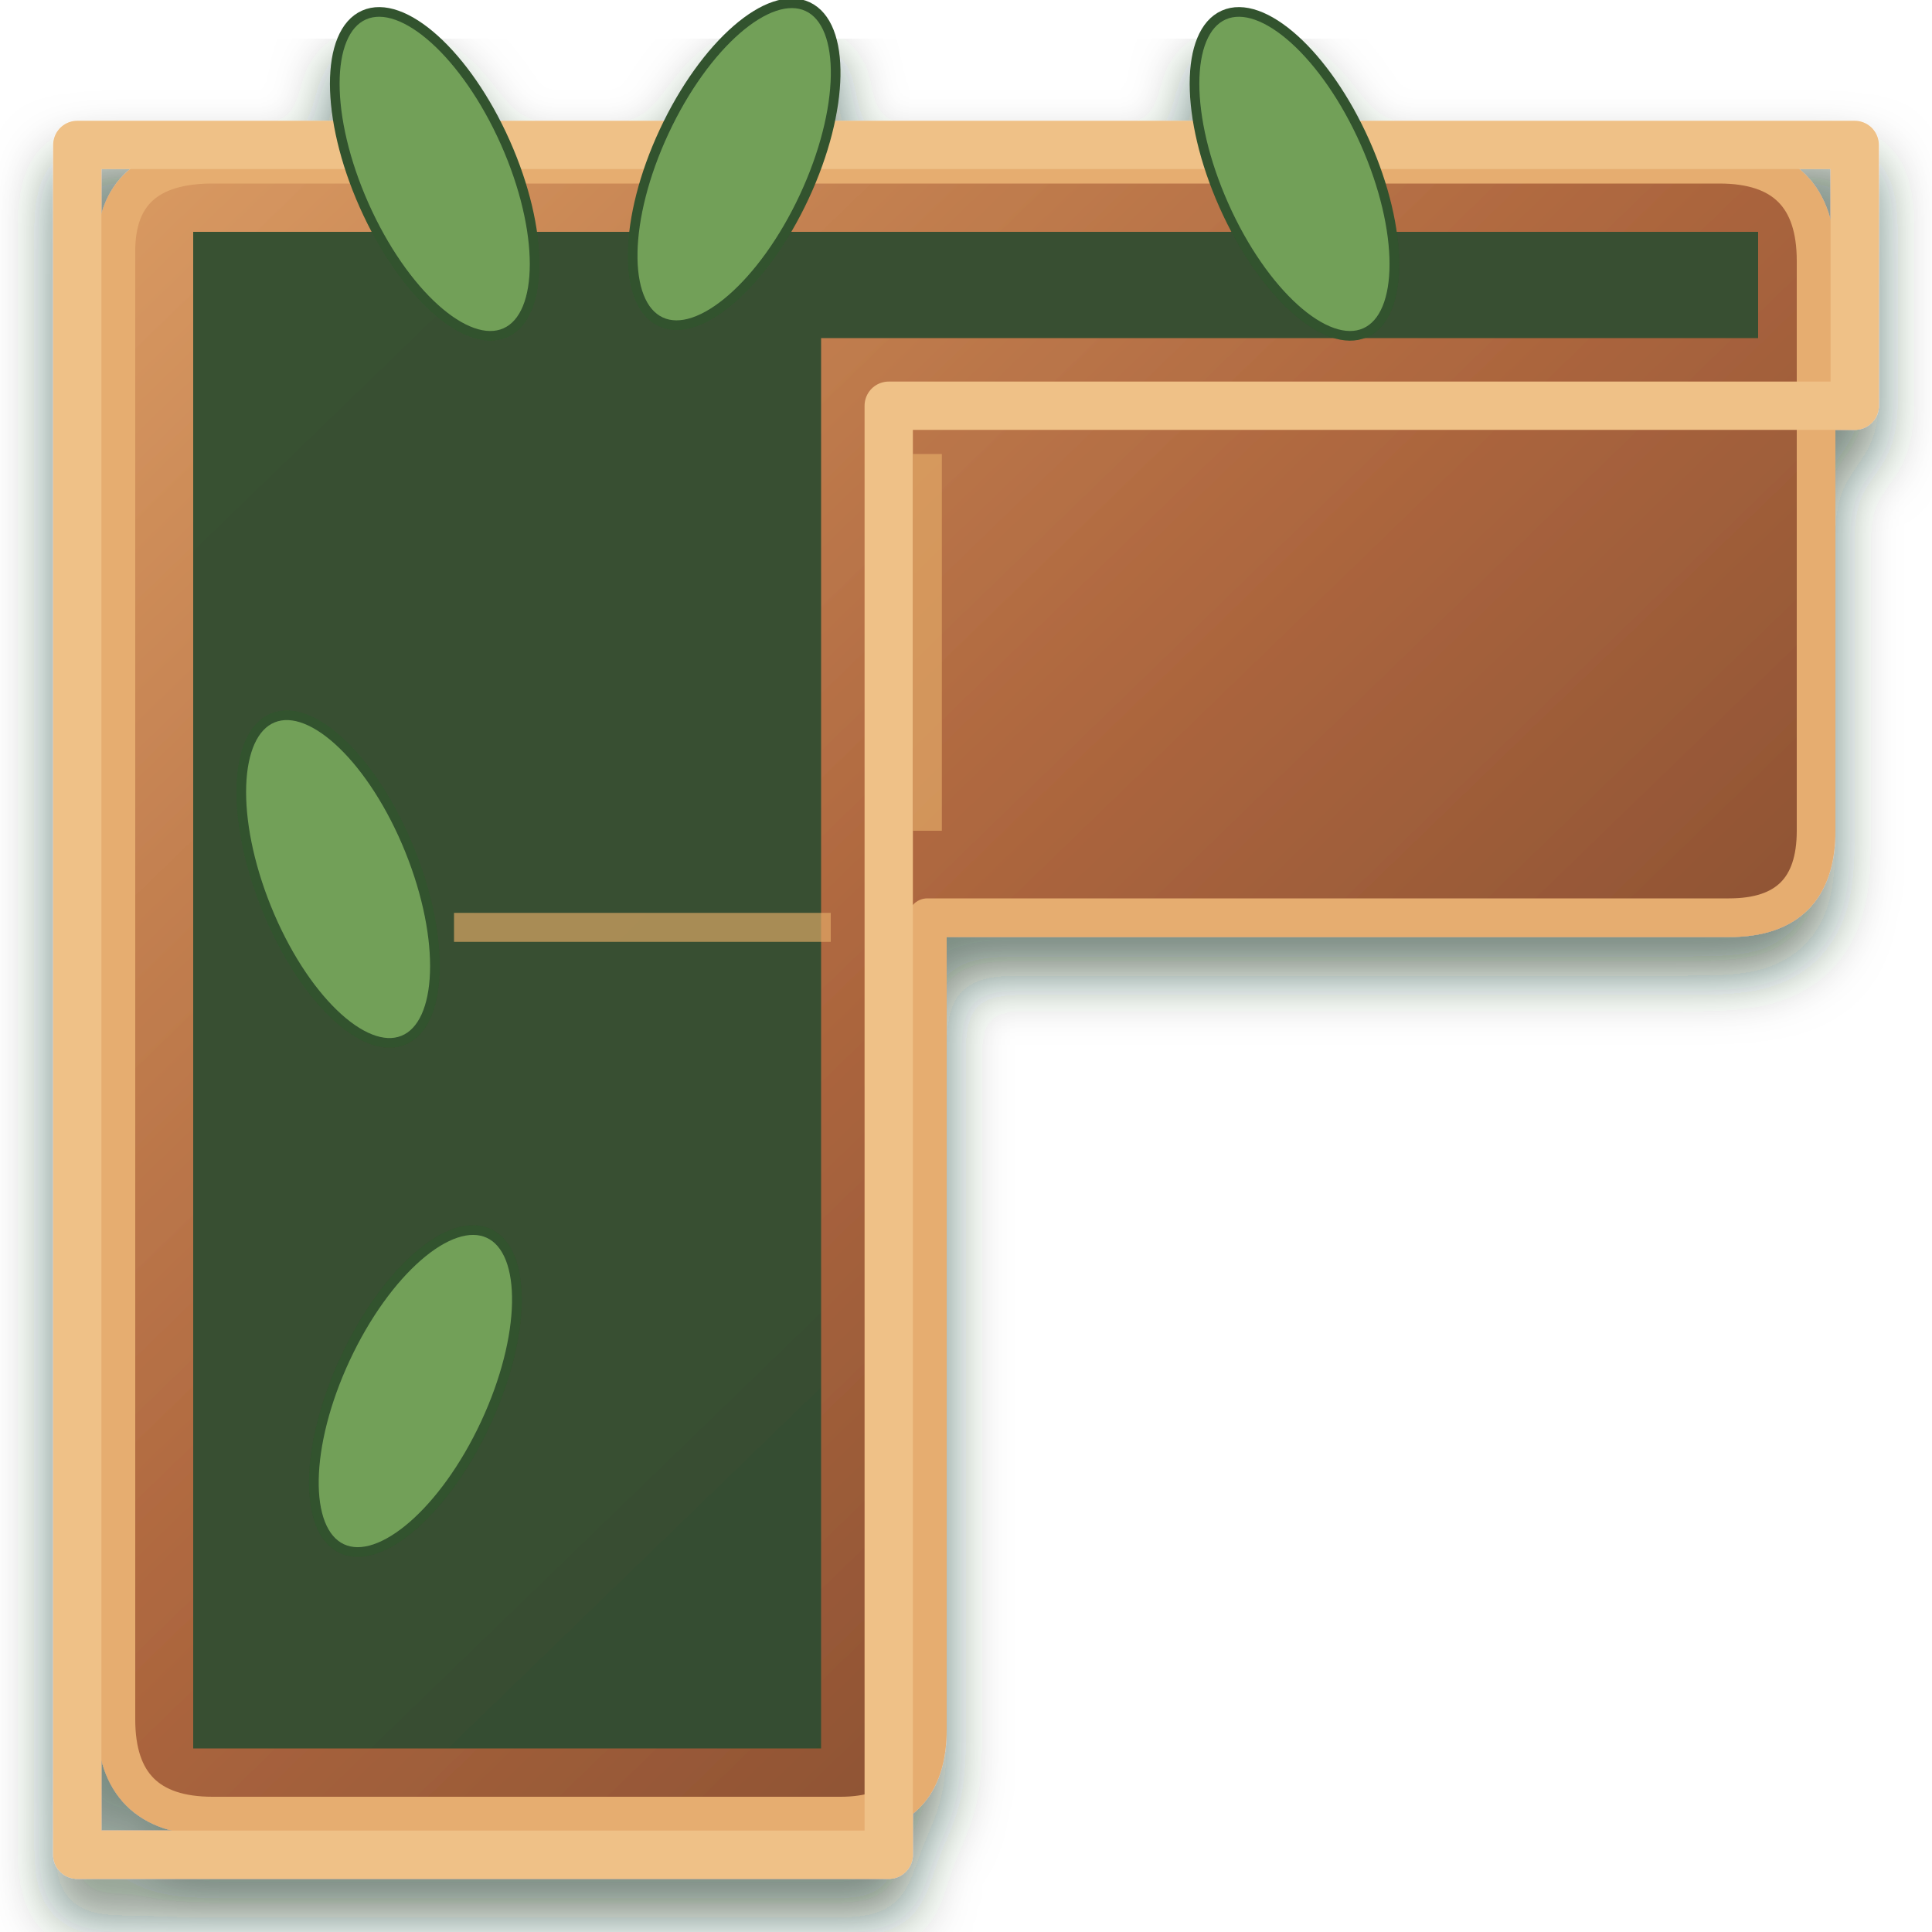
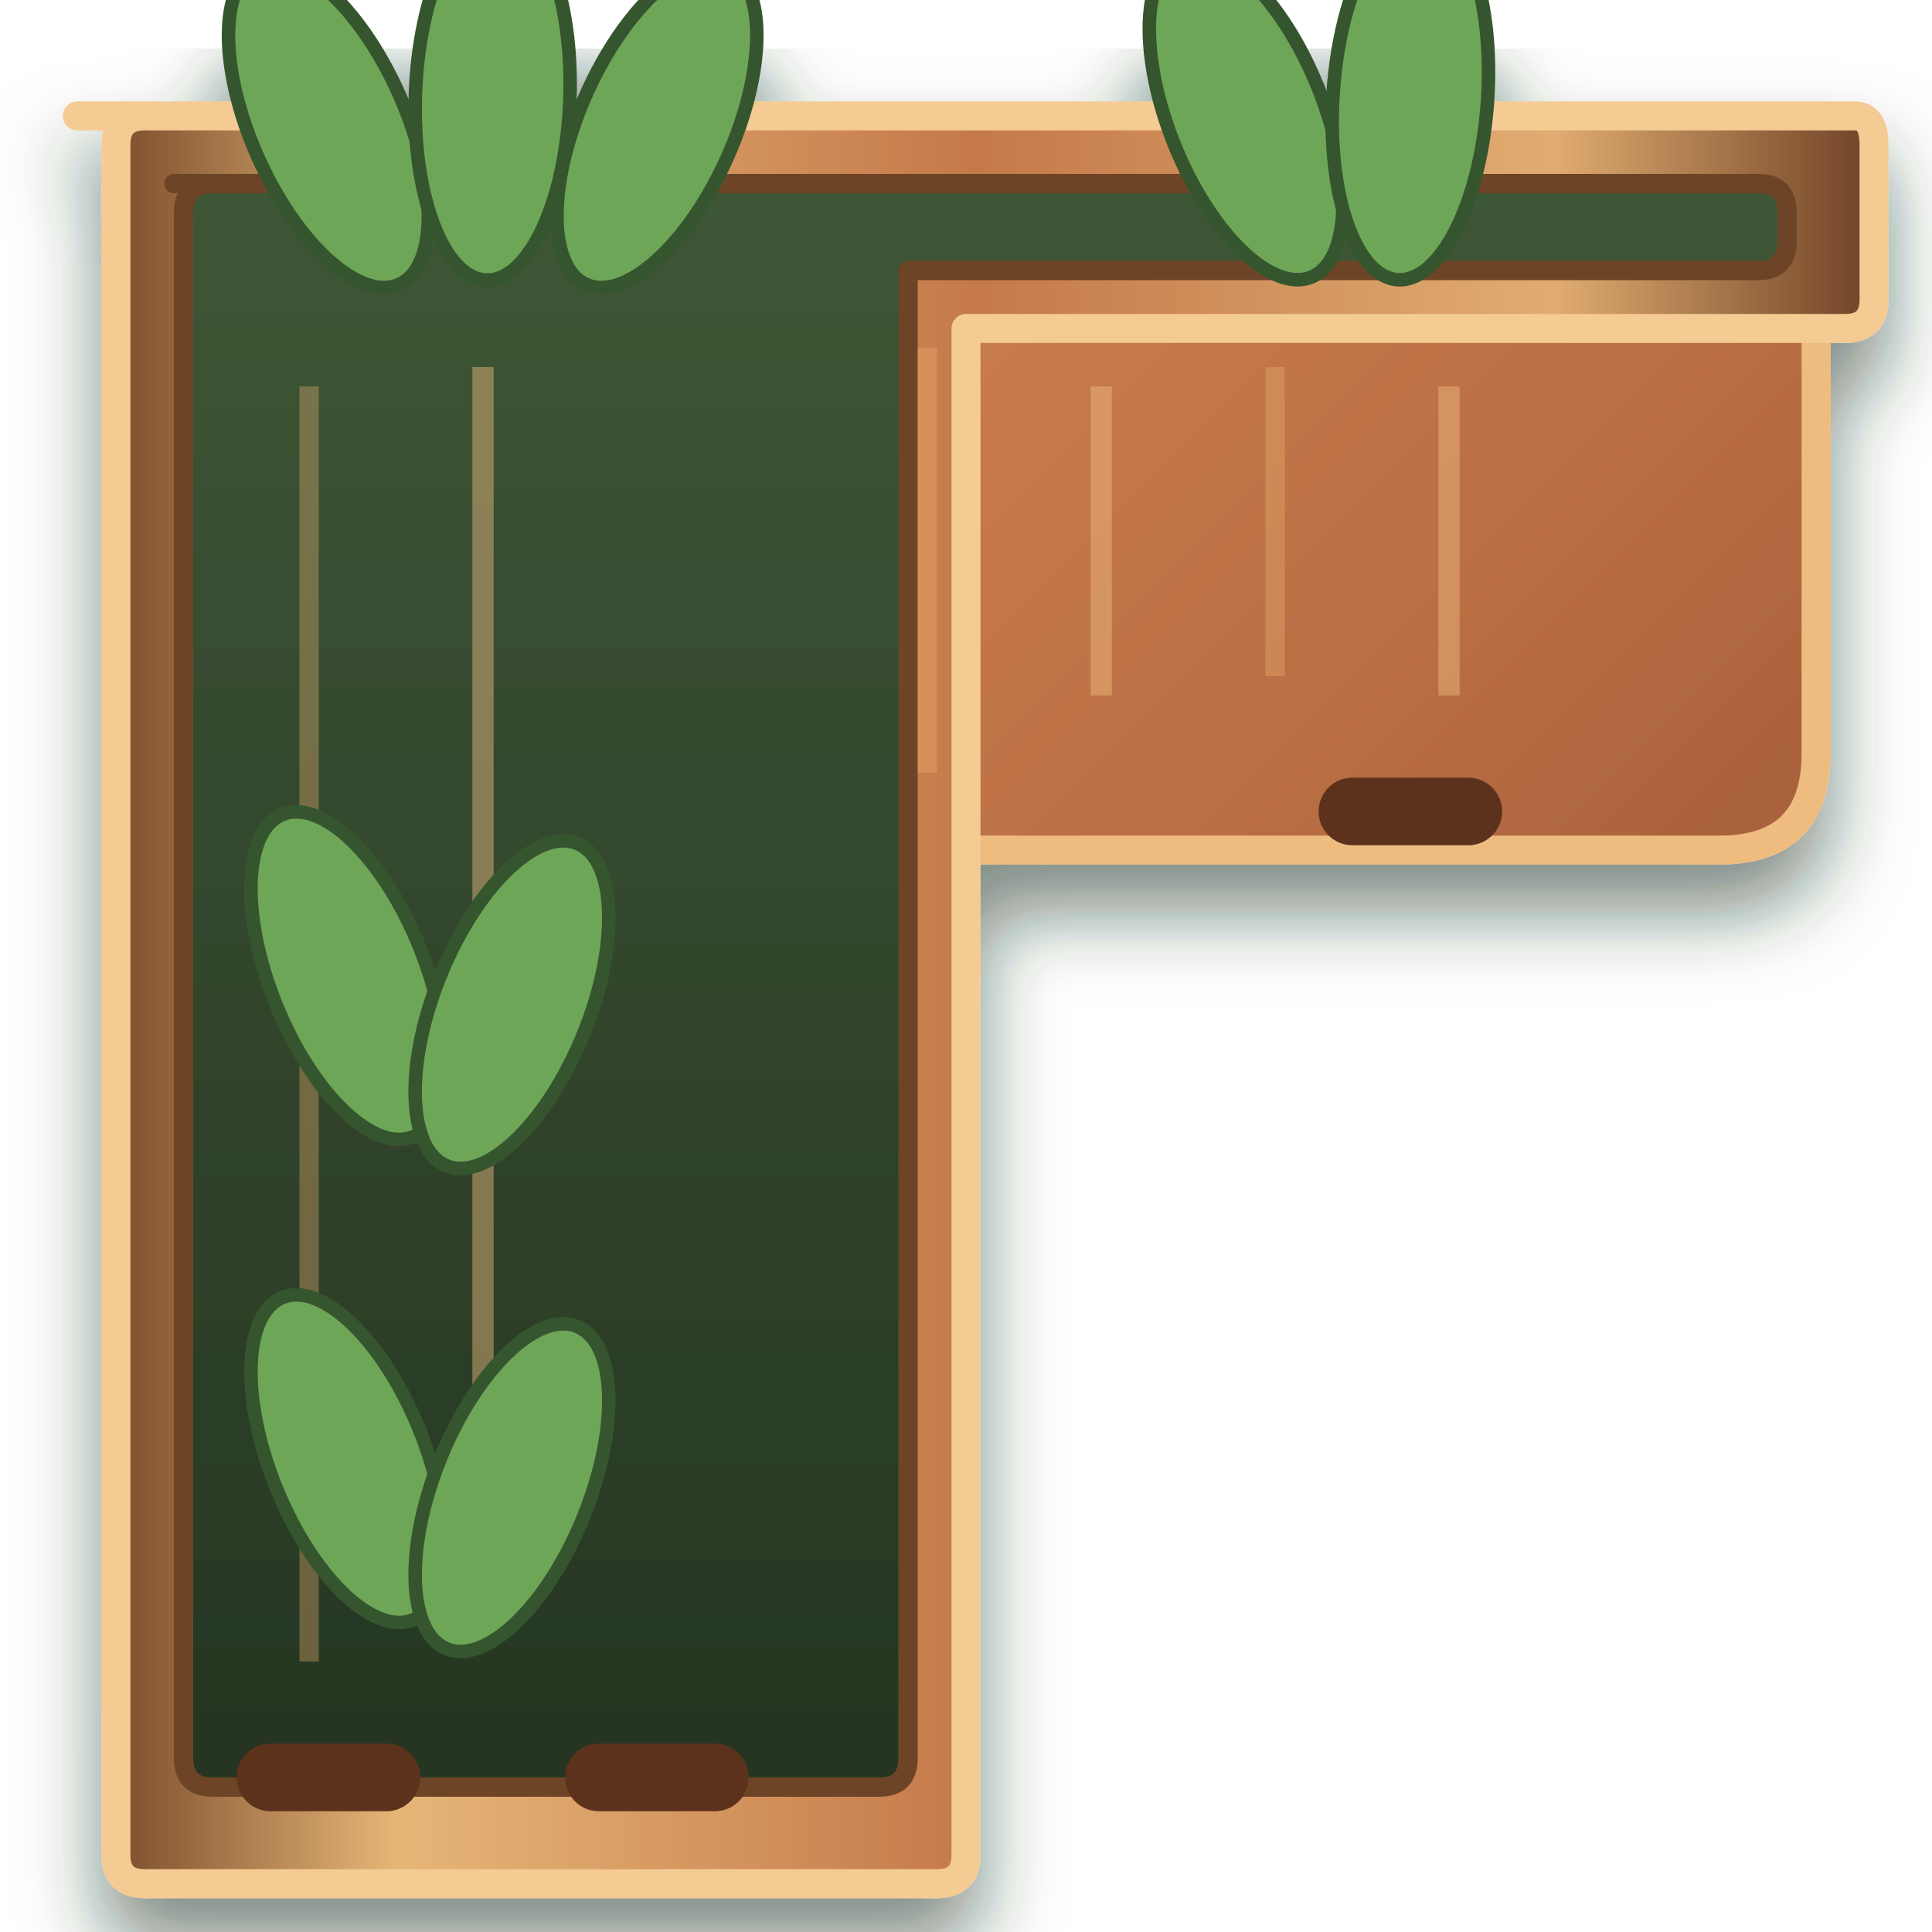
<svg xmlns="http://www.w3.org/2000/svg" viewBox="0 0 200 200">
  <defs>
-     <linearGradient id="p" x1="0" x2="1" y2="1">
-       <stop stop-color="#d99a62" />
-       <stop offset=".45" stop-color="#ae673f" />
-       <stop offset="1" stop-color="#704029" />
+     <linearGradient id="body" x1="0" x2="1" y2="1">
+       <stop offset="0" stop-color="#8b4b2d" />
+       <stop offset="0.18" stop-color="#cf8353" />
+       <stop offset="0.55" stop-color="#b96d43" />
+       <stop offset="0.84" stop-color="#995635" />
+       <stop offset="1" stop-color="#6a3822" />
    </linearGradient>
-     <filter id="s">
-       <feDropShadow dx="0" dy="4" stdDeviation="3" flood-color="#173424" flood-opacity=".58" />
+     <linearGradient id="rim" x1="0" x2="1">
+       <stop offset="0" stop-color="#6c3e22" />
+       <stop offset="0.18" stop-color="#e6b677" />
+       <stop offset="0.5" stop-color="#c5794a" />
+       <stop offset="0.82" stop-color="#e0ac71" />
+       <stop offset="1" stop-color="#6d4024" />
+     </linearGradient>
+     <linearGradient id="soil" x1="0" x2="0" y2="1">
+       <stop offset="0" stop-color="#3e5635" />
+       <stop offset="1" stop-color="#263523" />
+     </linearGradient>
+     <filter id="shadow" x="-20%" y="-20%" width="140%" height="160%">
+       <feDropShadow dx="0" dy="5" stdDeviation="4" flood-color="#173425" flood-opacity="0.55" />
    </filter>
  </defs>
-   <g filter="url(#s)">
-     <path d="M12 26Q12 17 22 17H178Q188 17 188 27V86Q188 95 179 95H96V179Q96 188 87 188H22Q12 188 12 178Z" fill="url(#p)" stroke="#e6ad70" stroke-width="4" stroke-linejoin="round" />
-     <path d="M8 15H192V42H92V192H8Z" fill="none" stroke="#efc187" stroke-width="5" stroke-linejoin="round" />
-     <path d="M18 24H182V35H85V181H20V24Z" fill="#314e2f" opacity=".95" />
-     <g fill="#72a059" stroke="#31522e">
-       <ellipse cx="45" cy="18" rx="8" ry="18" transform="rotate(-24 45 18)" />
-       <ellipse cx="76" cy="17" rx="8" ry="18" transform="rotate(25 76 17)" />
-       <ellipse cx="134" cy="18" rx="8" ry="18" transform="rotate(-24 134 18)" />
-       <ellipse cx="35" cy="91" rx="8" ry="18" transform="rotate(-22 35 91)" />
-       <ellipse cx="43" cy="144" rx="8" ry="18" transform="rotate(25 43 144)" />
+   <g filter="url(#shadow)">
+     <path d="M12 24 Q12 14 24 14 H176 Q188 14 188 24 V78 Q188 88 178 88 H98 V176 Q98 188 86 188 H24 Q12 188 12 176 Z" fill="url(#body)" stroke="#efbc80" stroke-width="3" stroke-linejoin="round" />
+     <path d="M8 12 H192 Q194 12 194 15 V31 Q194 34 191 34 H100 V192 Q100 195 97 195 H15 Q12 195 12 192 V15 Q12 12 15 12 Z" fill="url(#rim)" stroke="#f4cb93" stroke-width="3" stroke-linejoin="round" />
+     <path d="M18 19 H182 Q185 19 185 22 V25 Q185 28 182 28 H94 V182 Q94 185 91 185 H22 Q19 185 19 182 V22 Q19 19 22 19 Z" fill="url(#soil)" stroke="#6d4528" stroke-width="2" stroke-linejoin="round" />
+     <path d="M32 40 V172" stroke="#ebb270" stroke-width="2" opacity="0.35" />
+     <path d="M50 38 V170" stroke="#f0bd80" stroke-width="2.2" opacity="0.45" />
+     <path d="M96 36 V80" stroke="#ebb270" stroke-width="2" opacity="0.35" />
+     <path d="M114 40 V72" stroke="#f0bd80" stroke-width="2.2" opacity="0.45" />
+     <path d="M132 38 V70" stroke="#ebb270" stroke-width="2" opacity="0.35" />
+     <path d="M150 40 V72" stroke="#f0bd80" stroke-width="2.2" opacity="0.45" />
+     <path d="M28 184 h12 M62 184 h12 M140 84 h12" stroke="#5d331f" stroke-width="7" stroke-linecap="round" />
+     <g fill="#6ea659" stroke="#35552e" stroke-width="1.4">
+       <ellipse cx="34" cy="13" rx="8" ry="18" transform="rotate(-24 34 13)" />
+       <ellipse cx="51" cy="10" rx="8" ry="19" transform="rotate(2 51 10)" />
+       <ellipse cx="68" cy="13" rx="8" ry="18" transform="rotate(24 68 13)" />
+       <ellipse cx="129" cy="12" rx="8" ry="18" transform="rotate(-22 129 12)" />
+       <ellipse cx="146" cy="10" rx="8" ry="19" transform="rotate(4 146 10)" />
+       <ellipse cx="36" cy="101" rx="8" ry="18" transform="rotate(-22 36 101)" />
+       <ellipse cx="53" cy="104" rx="8" ry="18" transform="rotate(22 53 104)" />
+       <ellipse cx="36" cy="151" rx="8" ry="18" transform="rotate(-22 36 151)" />
+       <ellipse cx="53" cy="154" rx="8" ry="18" transform="rotate(22 53 154)" />
    </g>
-     <path d="M96 47v39M47 96h39" stroke="#e5ac69" stroke-width="3" opacity=".65" />
  </g>
</svg>
